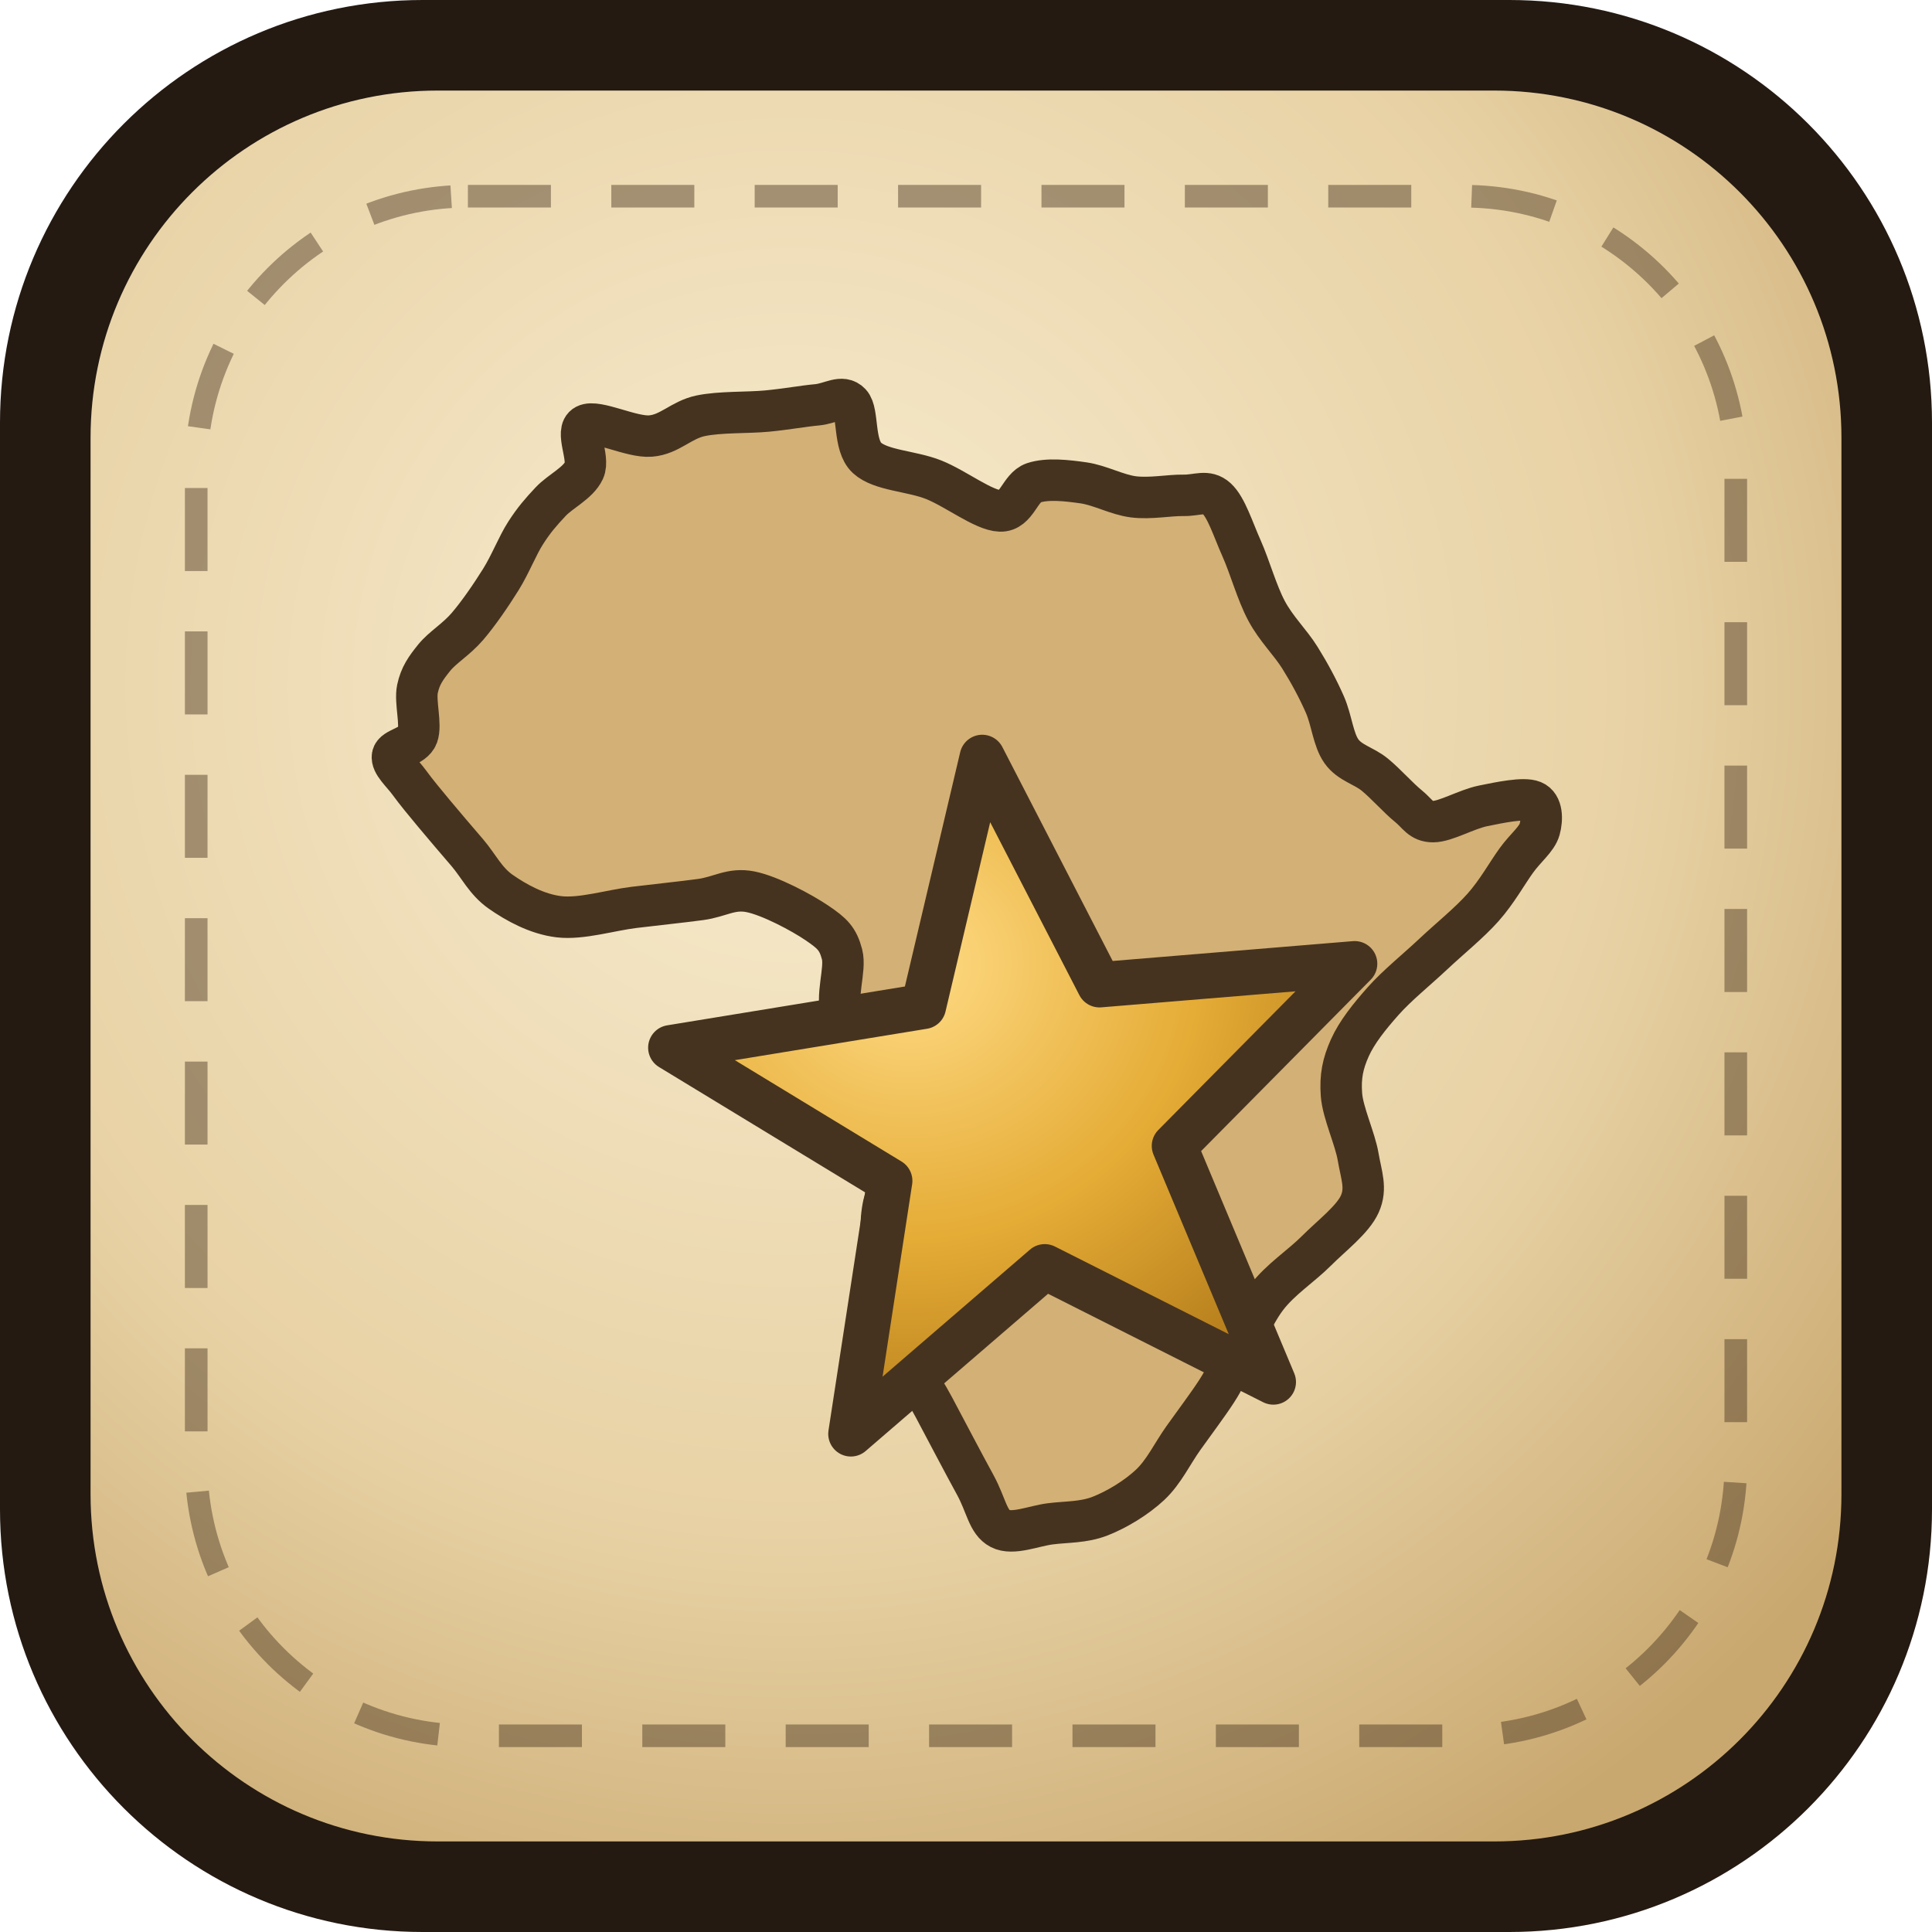
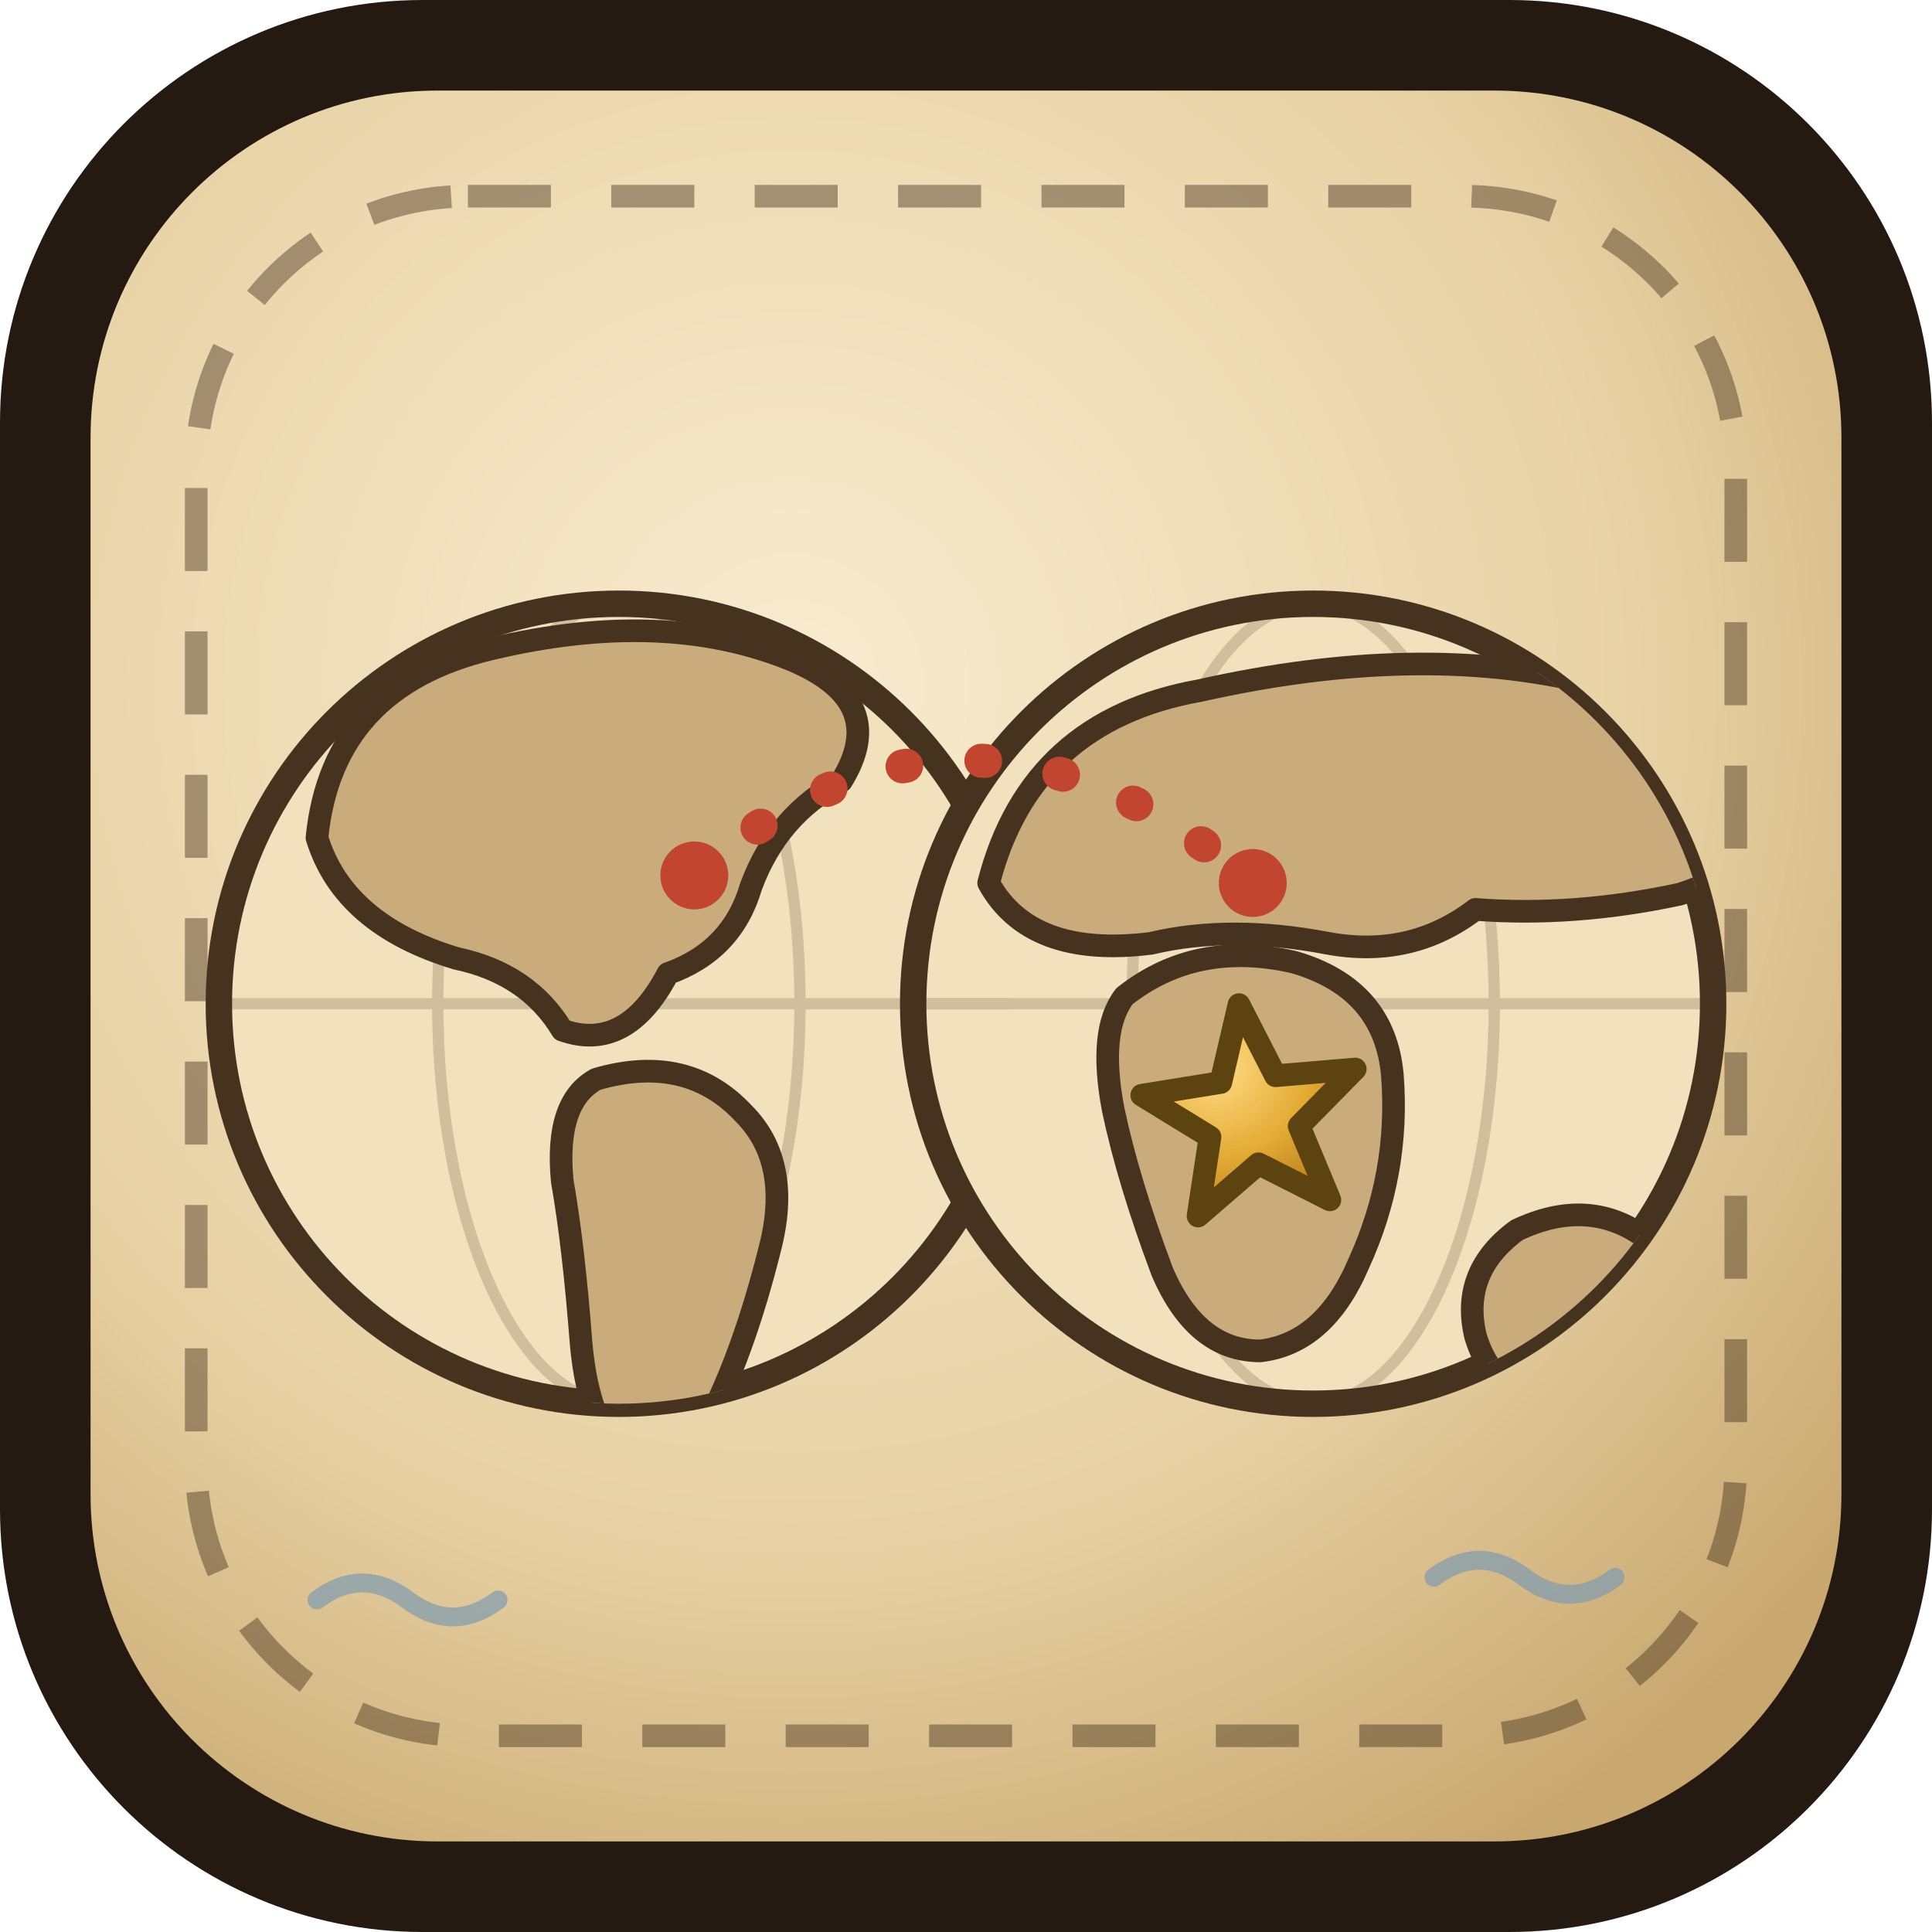
- <svg xmlns="http://www.w3.org/2000/svg" viewBox="0 0 512 512" role="img" aria-label="Afrikan tähti">
+ <svg xmlns="http://www.w3.org/2000/svg" viewBox="0 0 512 512" role="img" aria-label="Matkakirja">
  <defs>
    <radialGradient id="paper" cx="40%" cy="34%" r="78%">
      <stop offset="0%" stop-color="#f8ecd0" />
      <stop offset="62%" stop-color="#e8d2a5" />
      <stop offset="100%" stop-color="#c9a86f" />
    </radialGradient>
    <radialGradient id="gold" cx="36%" cy="30%" r="72%">
      <stop offset="0%" stop-color="#ffdb85" />
      <stop offset="58%" stop-color="#e5ac36" />
      <stop offset="100%" stop-color="#b9811d" />
    </radialGradient>
+     <clipPath id="lansi">
+       <circle cx="164" cy="266" r="106" />
+     </clipPath>
+     <clipPath id="ita">
+       <circle cx="348" cy="266" r="106" />
+     </clipPath>
  </defs>
  <rect width="512" height="512" rx="112" fill="#241a12" />
  <rect x="24" y="24" width="464" height="464" rx="92" fill="url(#paper)" />
  <rect x="52" y="52" width="408" height="408" rx="72" fill="none" stroke="#46331f" stroke-width="6" stroke-dasharray="22 16" opacity="0.45" />
-   <g transform="translate(93.0,95.7) scale(0.3309)">
-     <path d="M188,51.3 C196.9,46.7 224.7,61.3 240,60 C255.3,58.8 264.4,47.1 280,43.8 C295.6,40.5 317.8,41.5 333.3,40 C348.9,38.5 362.2,36.0 373.3,35 C384.4,34.0 393.3,26.7 400,33.8 C406.7,40.9 402.2,67.3 413.3,77.5 C424.4,87.7 448.9,87.9 466.7,95 C484.5,102.1 506.7,119.6 520,120 C533.3,120.4 535.6,101.3 546.7,97.5 C557.8,93.8 573.4,95.6 586.7,97.5 C600.0,99.4 613.4,107.0 626.7,108.7 C640.0,110.4 655.6,107.3 666.7,107.5 C677.8,107.7 685.5,102.9 693.3,110 C701.1,117.1 706.6,135.0 713.3,150 C720.0,165.0 725.5,185.4 733.3,200 C741.1,214.6 752.2,225.0 760,237.5 C767.8,250.0 774.5,262.5 780,275 C785.5,287.5 786.6,303.1 793.3,312.5 C800.0,321.9 811.1,323.9 820,331.2 C828.9,338.5 838.9,349.9 846.7,356.2 C854.5,362.5 856.7,368.8 866.7,368.8 C876.7,368.8 893.4,358.9 906.7,356.2 C920.0,353.5 939.2,349.4 946.7,352.5 C954.3,355.6 954.2,367.1 952,375 C949.8,382.9 940.8,389.6 933.3,400 C925.8,410.4 917.8,425.0 906.7,437.5 C895.6,450.0 880.0,462.5 866.7,475 C853.4,487.5 837.8,500.0 826.7,512.5 C815.6,525.0 805.6,537.5 800,550 C794.4,562.5 792.2,572.9 793.3,587.5 C794.4,602.1 804.3,622.9 806.7,637.5 C809.2,652.1 813.6,662.5 808,675 C802.4,687.5 785.8,700.0 773.3,712.5 C760.8,725.0 744.4,735.4 733.3,750 C722.2,764.6 713.4,787.5 706.7,800 C700.0,812.5 700.0,814.6 693.3,825 C686.6,835.4 675.6,850.0 666.7,862.5 C657.8,875.0 651.1,889.6 640,900 C628.9,910.4 613.3,919.8 600,925 C586.7,930.2 573.3,929.5 560,931.2 C546.7,932.9 530.0,940.2 520,935 C510.0,929.8 508.9,916.3 500,900 C491.1,883.8 476.7,856.3 466.7,837.5 C456.7,818.8 446.7,806.3 440,787.5 C433.3,768.8 428.9,743.8 426.7,725 C424.5,706.3 423.4,689.6 426.7,675 C430.0,660.4 446.7,654.2 446.7,637.5 C446.7,620.8 435.6,593.8 426.7,575 C417.8,556.3 398.9,541.7 393.3,525 C387.7,508.3 396.6,487.5 393.3,475 C390.0,462.5 385.5,458.3 373.3,450 C361.1,441.7 335.6,428.1 320,425 C304.4,421.9 295.6,429.1 280,431.2 C264.4,433.3 245.6,435.2 226.7,437.5 C207.8,439.8 184.5,447.1 166.7,445 C148.9,442.9 132.2,433.5 120,425 C107.8,416.5 102.2,404.2 93.3,393.8 C84.4,383.4 74.5,371.9 66.7,362.5 C58.9,353.1 52.3,345.2 46.7,337.5 C41.1,329.8 32.2,322.4 33.3,316.2 C34.4,309.9 50.0,308.9 53.3,300 C56.6,291.1 51.1,272.9 53.3,262.5 C55.5,252.1 60.0,245.8 66.7,237.5 C73.4,229.2 84.4,222.9 93.3,212.5 C102.2,202.1 112.2,187.5 120,175 C127.8,162.5 133.3,147.9 140,137.5 C146.7,127.1 152.2,120.8 160,112.5 C167.8,104.2 182.0,97.7 186.7,87.5 C191.4,77.3 179.1,55.9 188,51.3 Z" fill="#d3b076" stroke="#46331f" stroke-width="33.2" stroke-linejoin="round" />
+   <circle cx="164" cy="266" r="106" fill="#f1e2bd" stroke="#46331f" stroke-width="7" />
+   <circle cx="348" cy="266" r="106" fill="#f1e2bd" stroke="#46331f" stroke-width="7" />
+   <g stroke="#46331f" fill="none" stroke-width="3" opacity="0.2">
+     <ellipse cx="164" cy="266" rx="48" ry="106" />
+     <line x1="60" y1="266" x2="268" y2="266" />
+     <ellipse cx="348" cy="266" rx="48" ry="106" />
+     <line x1="244" y1="266" x2="452" y2="266" />
  </g>
-   <g transform="rotate(-7 272 296)">
-     <path d="M272.0,200.0 L295.5,263.6 L363.3,266.3 L310.0,308.4 L328.4,373.7 L272.0,336.0 L215.6,373.7 L234.0,308.4 L180.7,266.3 L248.5,263.6 Z" fill="url(#gold)" stroke="#46331f" stroke-width="12" stroke-linejoin="round" />
+   <g clip-path="url(#lansi)" fill="#c9ab7c" stroke="#46331f" stroke-width="6" stroke-linejoin="round">
+     <path d="M84,222 q4,-40 46,-50 q46,-11 80,3 q26,11 13,32 q-17,9 -24,28 q-5,17 -22,23 q-11,21 -28,15 q-9,-15 -28,-19 q-30,-9 -37,-32 z" />
+     <path d="M158,286 q24,-7 39,9 q13,13 7,36 q-7,28 -17,47 q-9,17 -20,10 q-11,-9 -13,-32 q-2,-26 -5,-43 q-2,-21 9,-27 z" />
+   </g>
+   <g clip-path="url(#ita)" fill="#c9ab7c" stroke="#46331f" stroke-width="6" stroke-linejoin="round">
+     <path d="M262,234 q11,-43 56,-51 q58,-13 103,-2 q37,9 43,30 q4,19 -19,26 q-28,6 -54,4 q-17,13 -39,9 q-26,-5 -47,0 q-32,4 -43,-16 z" />
+     <path d="M298,264 q19,-15 45,-9 q24,7 26,30 q2,26 -9,50 q-9,21 -26,23 q-17,0 -26,-21 q-9,-24 -13,-43 q-4,-21 3,-30 z" />
+     <path d="M402,326 q19,-9 34,2 q13,11 7,28 q-9,19 -28,17 q-19,-2 -24,-19 q-4,-17 11,-28 z" />
+   </g>
+   <path d="M184,232 Q256,170 332,234" fill="none" stroke="#c2452f" stroke-width="9" stroke-linecap="round" stroke-dasharray="1 20" />
+   <circle cx="184" cy="232" r="9" fill="#c2452f" />
+   <circle cx="332" cy="234" r="9" fill="#c2452f" />
+   <g transform="rotate(-7 332 296)">
+     <path d="M332.0,266.0 L339.3,285.9 L360.5,286.7 L343.9,299.9 L349.6,320.3 L332.0,308.5 L314.4,320.3 L320.1,299.9 L303.5,286.7 L324.7,285.9 Z" fill="url(#gold)" stroke="#5c430f" stroke-width="6" stroke-linejoin="round" />
+   </g>
+   <g stroke="#7d9bb0" stroke-width="5" fill="none" stroke-linecap="round" opacity="0.7">
+     <path d="M84,424 q12,-9 24,0 q12,9 24,0" />
+     <path d="M380,418 q12,-9 24,0 q12,9 24,0" />
  </g>
</svg>
